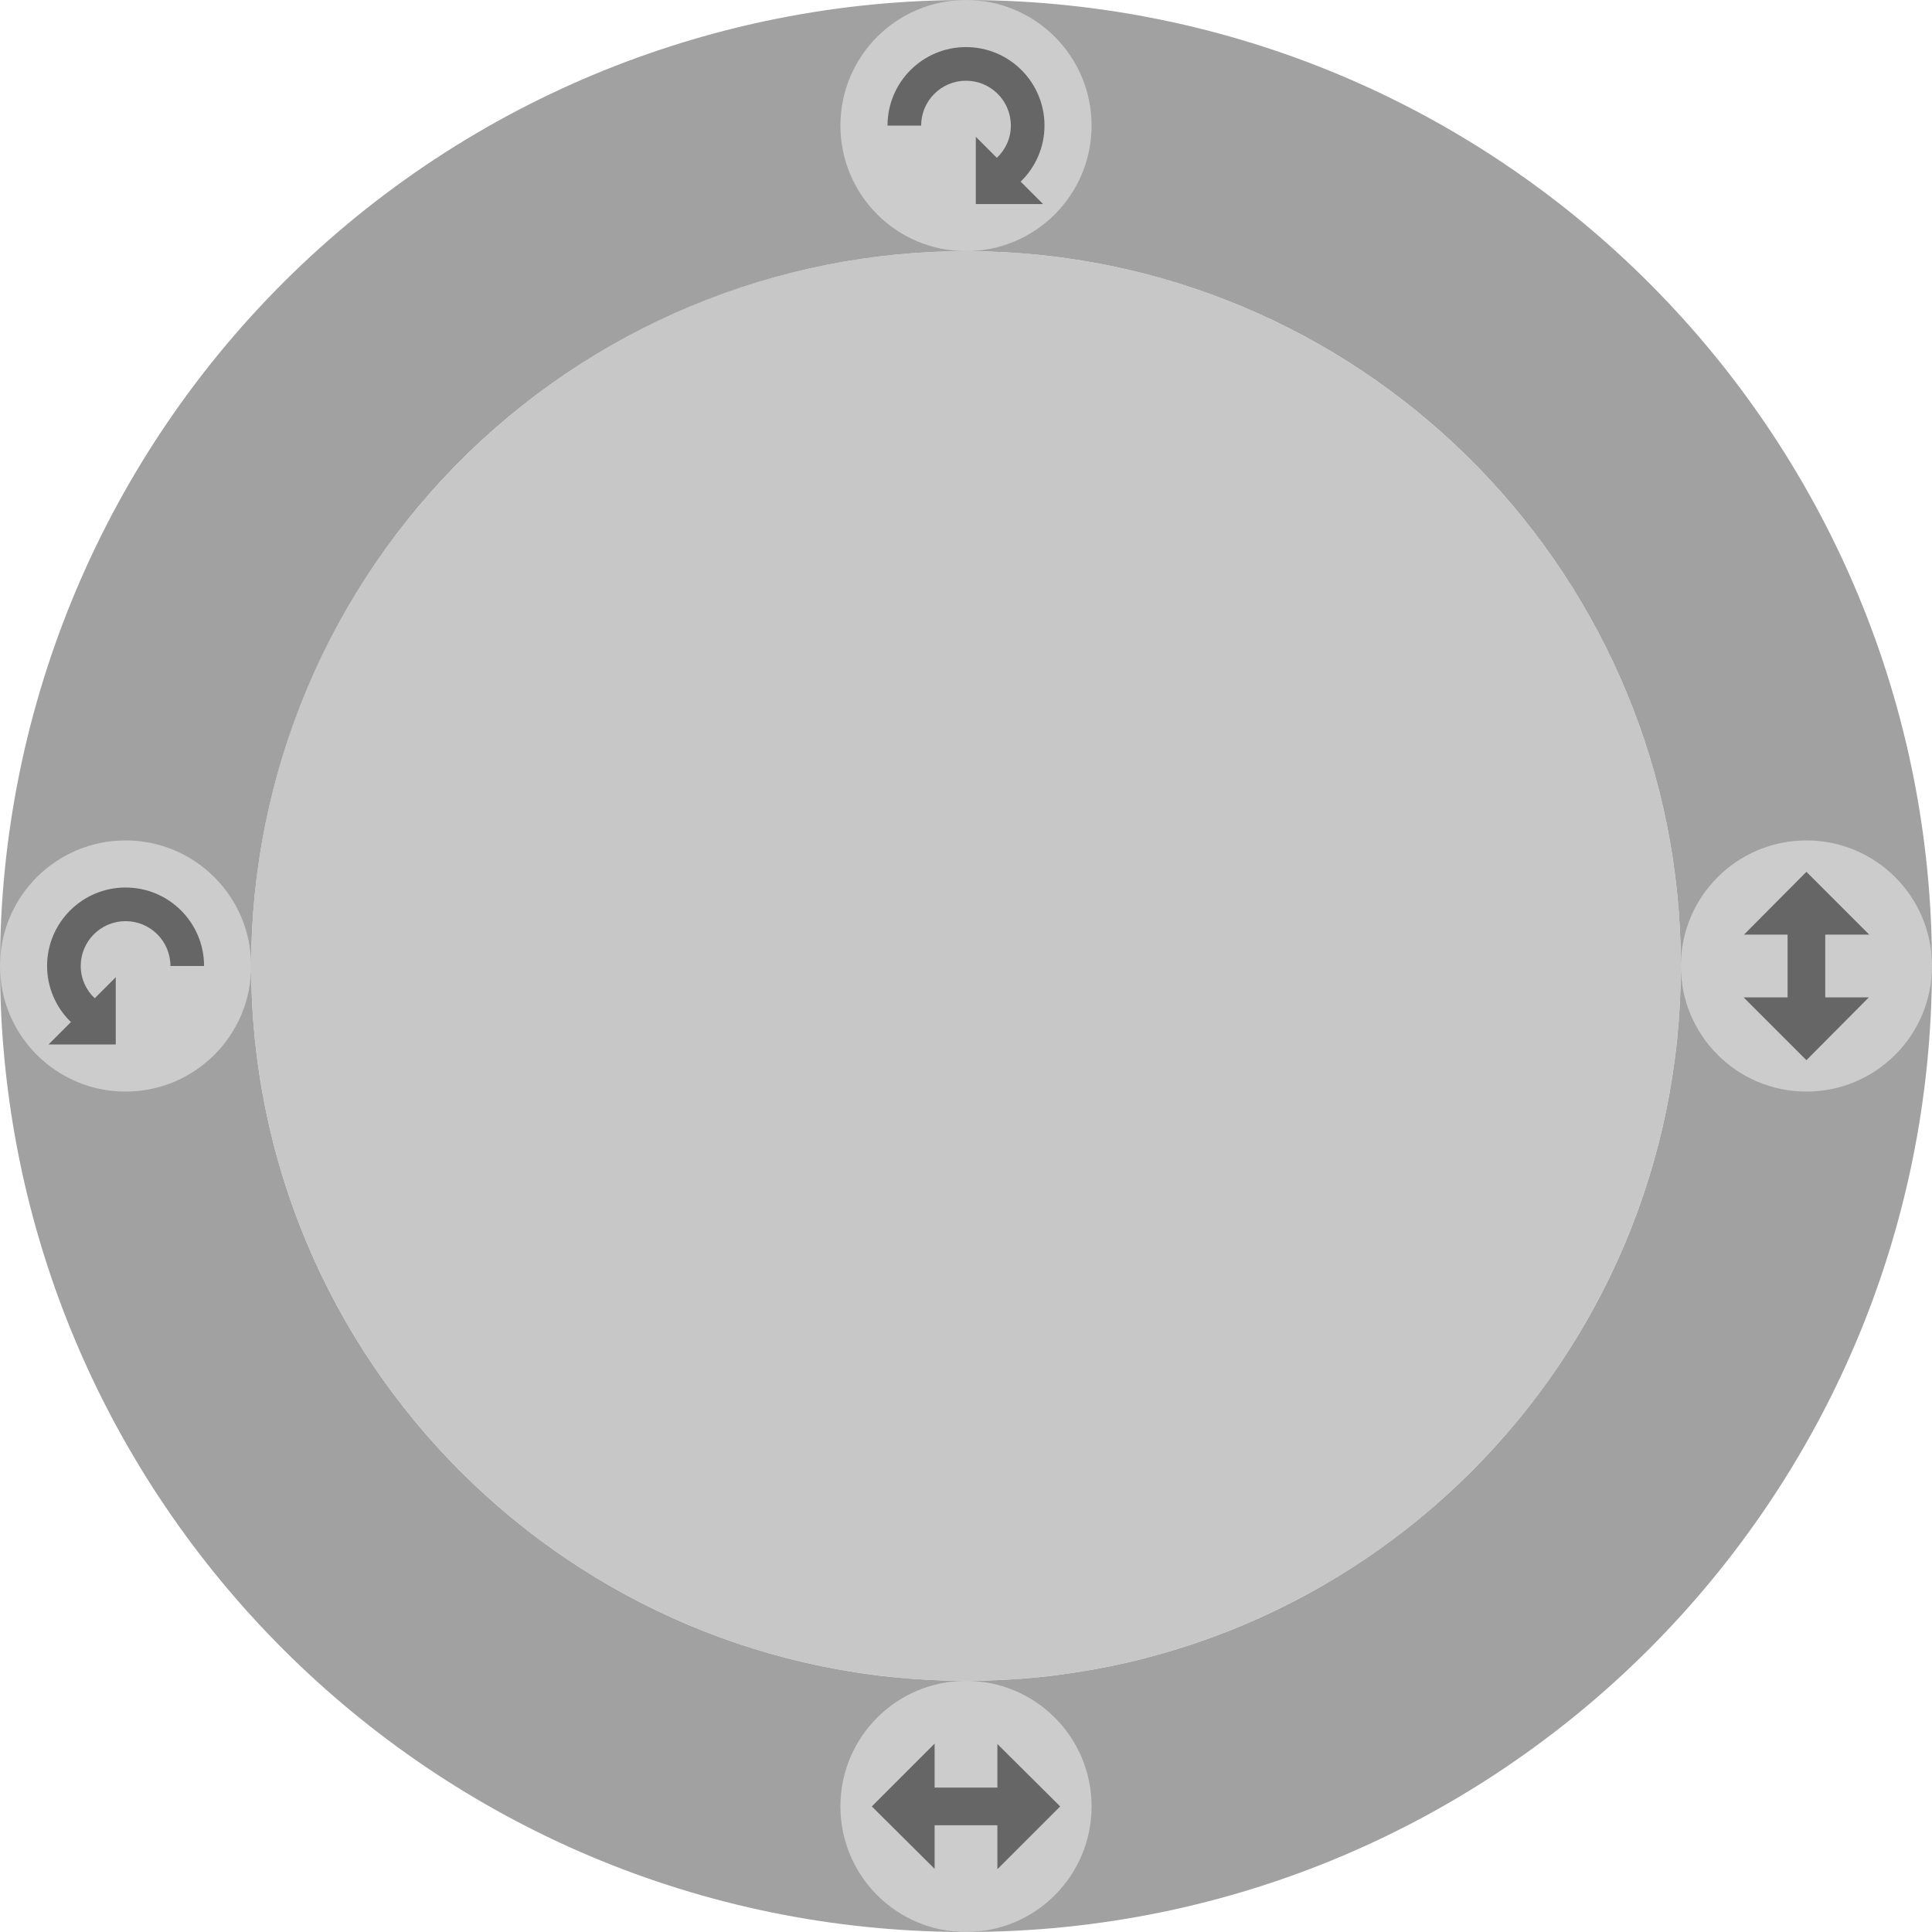
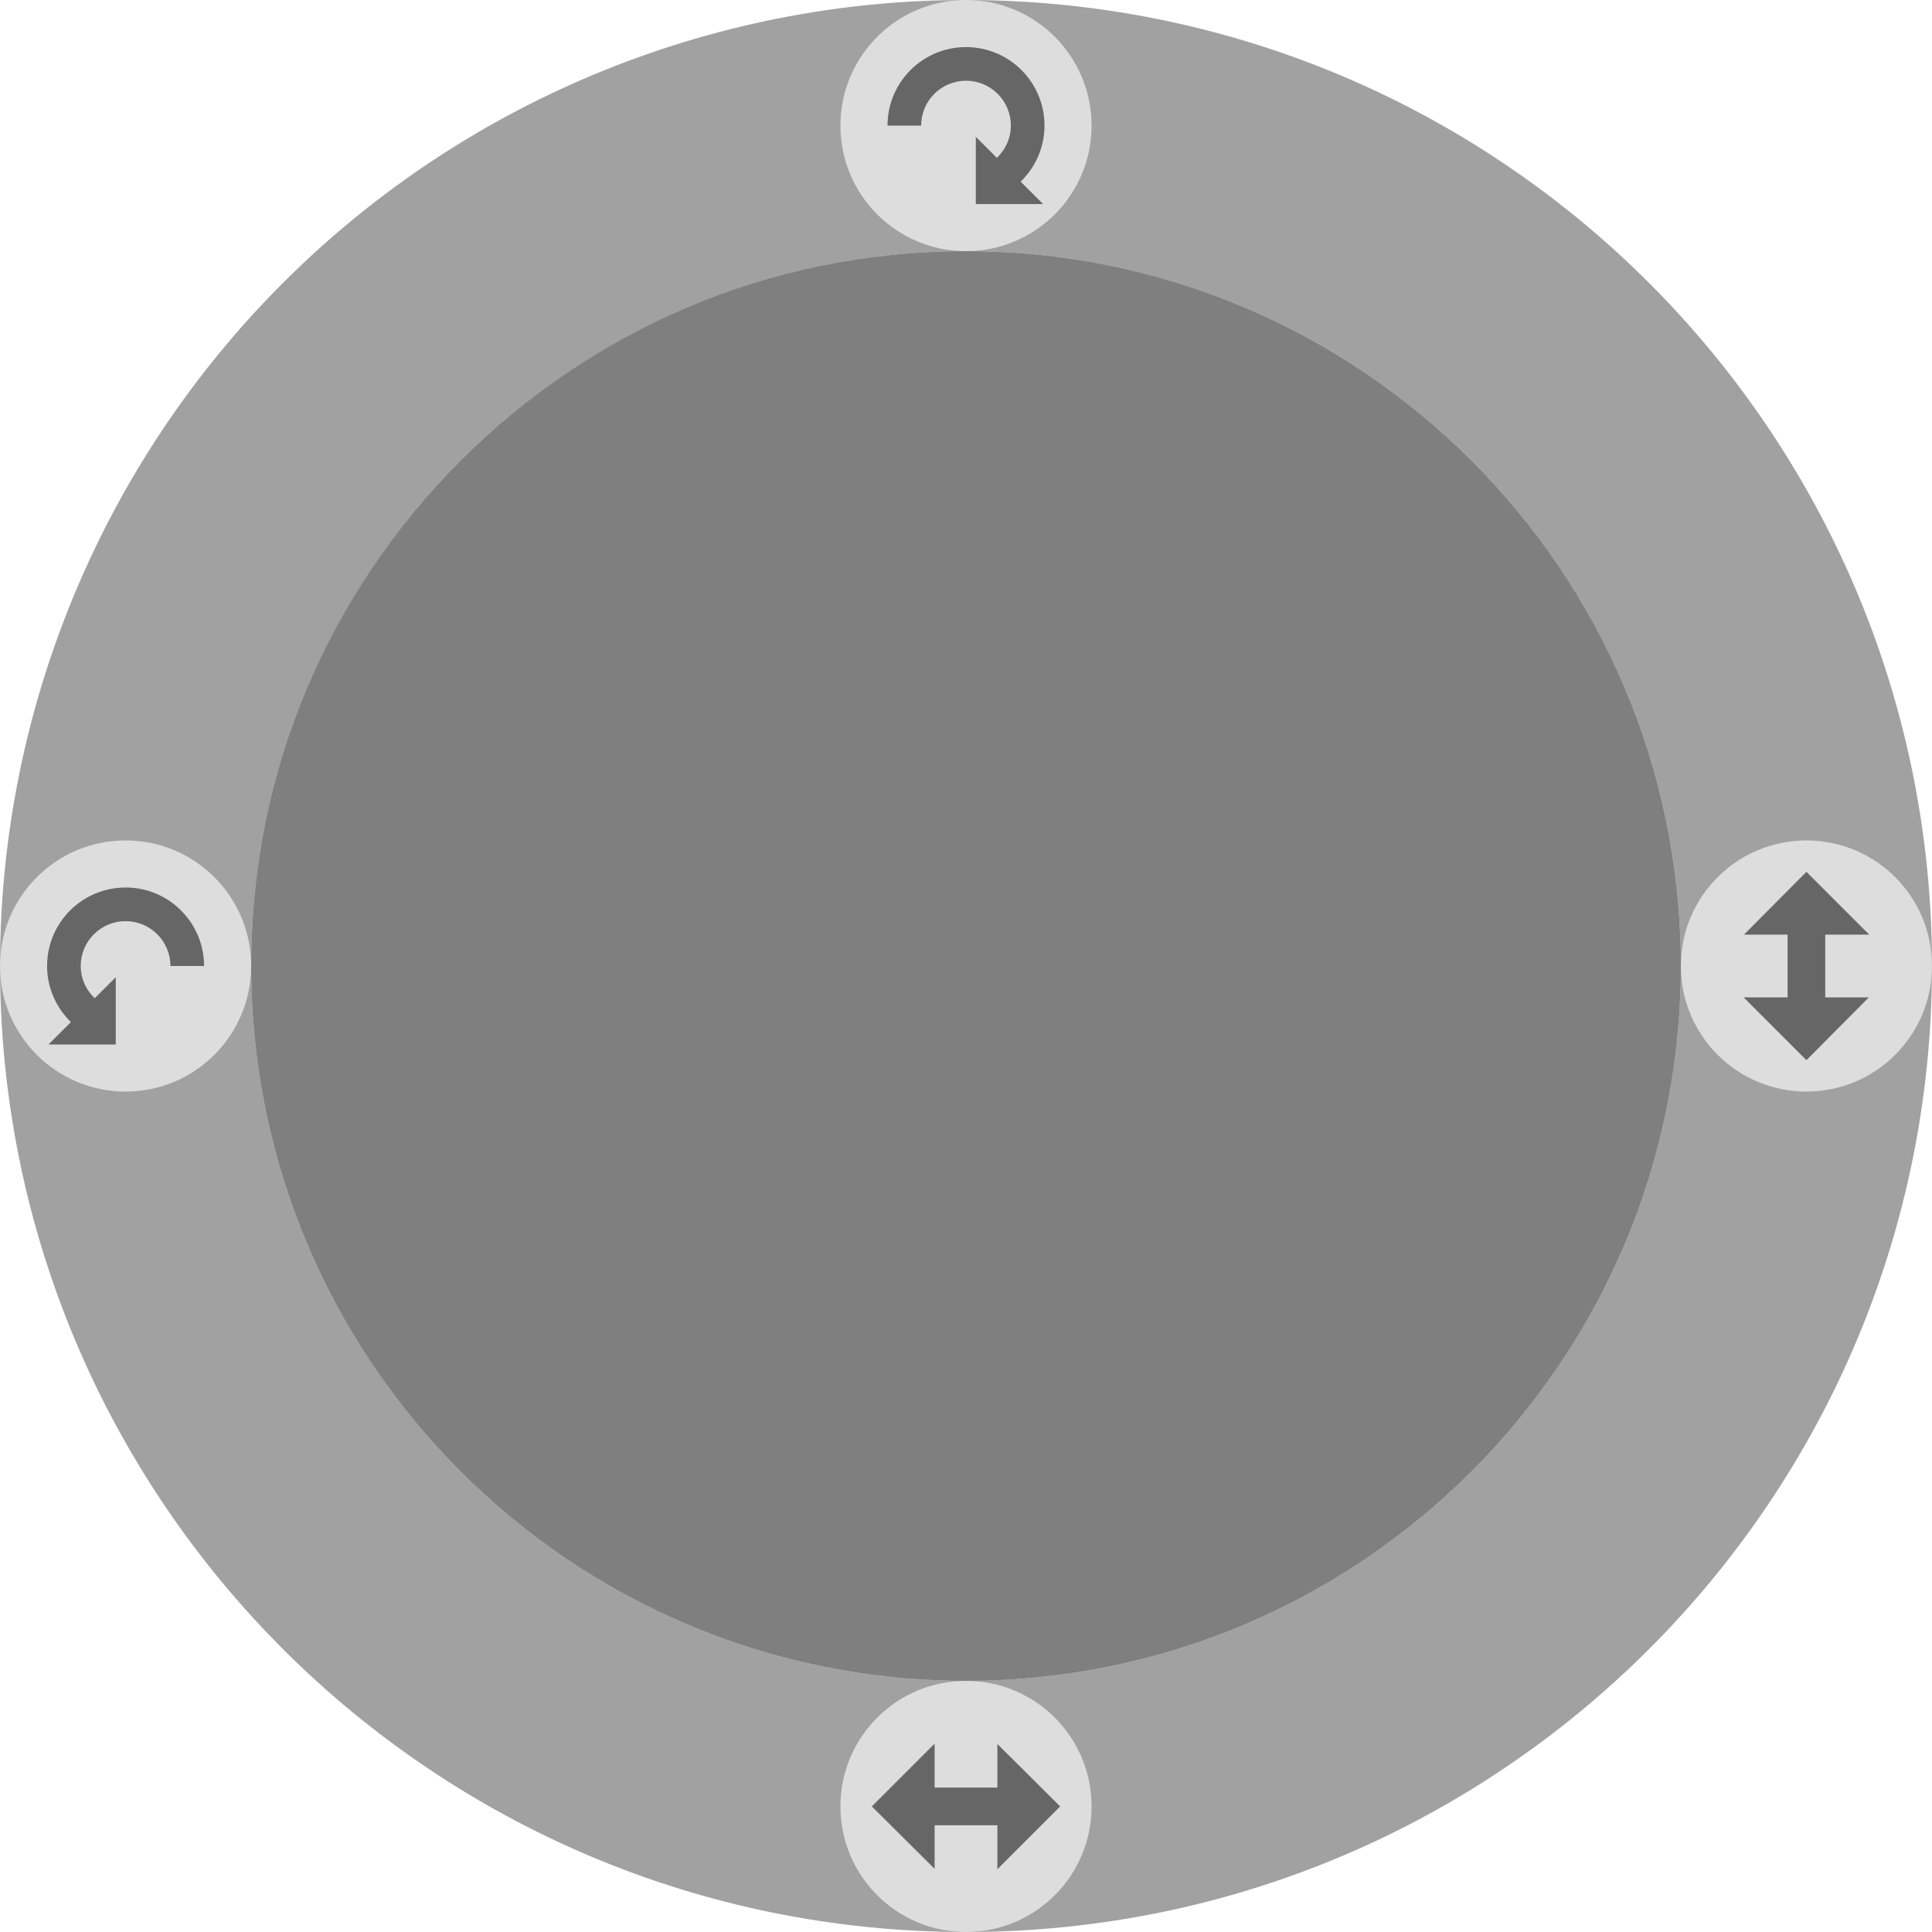
<svg xmlns="http://www.w3.org/2000/svg" xmlns:xlink="http://www.w3.org/1999/xlink" width="200" height="200" version="1.1">
  <path d="m102.92 0.043a100 100 0 0 0-102.92 99.957 100 100 0 0 0 200 0 100 100 0 0 0-97.08-99.957zm-0.76 25.988a74 74 0 0 1 71.84 73.969 74 74 0 0 1-148 0 74 74 0 0 1 76.16-73.969z" fill="#828282" fill-opacity=".753" />
  <g id="b" transform="matrix(-.65 0 0 .65 113 -52)">
-     <path d="m40 100a20 20 0 0 1-40 0 20 20 0 1 1 40 0z" fill="#ccc" />
+     <path d="m40 100a20 20 0 0 1-40 0 20 20 0 1 1 40 0z" fill="#ddd" />
    <path d="m20 87.5c6.904 0 12.5 5.596 12.5 12.5h-5.357c0-3.945-3.198-7.143-7.143-7.143-3.945 0-7.143 3.198-7.143 7.143 0 2.038 0.861 3.845 2.232 5.134l3.348-3.348v10.714h-10.714l3.571-3.571c-2.389-2.324-3.795-5.511-3.795-8.929 0-6.904 5.596-12.5 12.5-12.5z" fill="#666" />
  </g>
  <g id="a" transform="matrix(0 .65 -.65 0 304 35)">
-     <path d="m120 180a20 20 0 0 1-40 0 20 20 0 1 1 40 0z" fill="#ccc" />
+     <path d="m120 180a20 20 0 0 1-40 0 20 20 0 1 1 40 0z" fill="#ddd" />
    <path d="m95 170-10 10 10 9.938v-6.938h10v7l10-10-10-9.938v6.938h-10z" fill="#666" />
  </g>
  <use transform="matrix(-1,0,0,1,113,87)" width="100%" height="100%" xlink:href="#b" />
  <use transform="rotate(90 100 100)" width="100%" height="100%" xlink:href="#a" />
-   <path d="m174 100a74 74 0 0 1-73.974 74 74 74 0 0 1-74.026-73.947 74 74 0 0 1 73.921-74.053 74 74 0 0 1 74.079 73.894" fill="#b5b5b5" fill-opacity=".753" />
+   <path d="m174 100a74 74 0 0 1-73.974 74 74 74 0 0 1-74.026-73.947 74 74 0 0 1 73.921-74.053 74 74 0 0 1 74.079 73.894" fill="#555" fill-opacity=".753" />
</svg>
